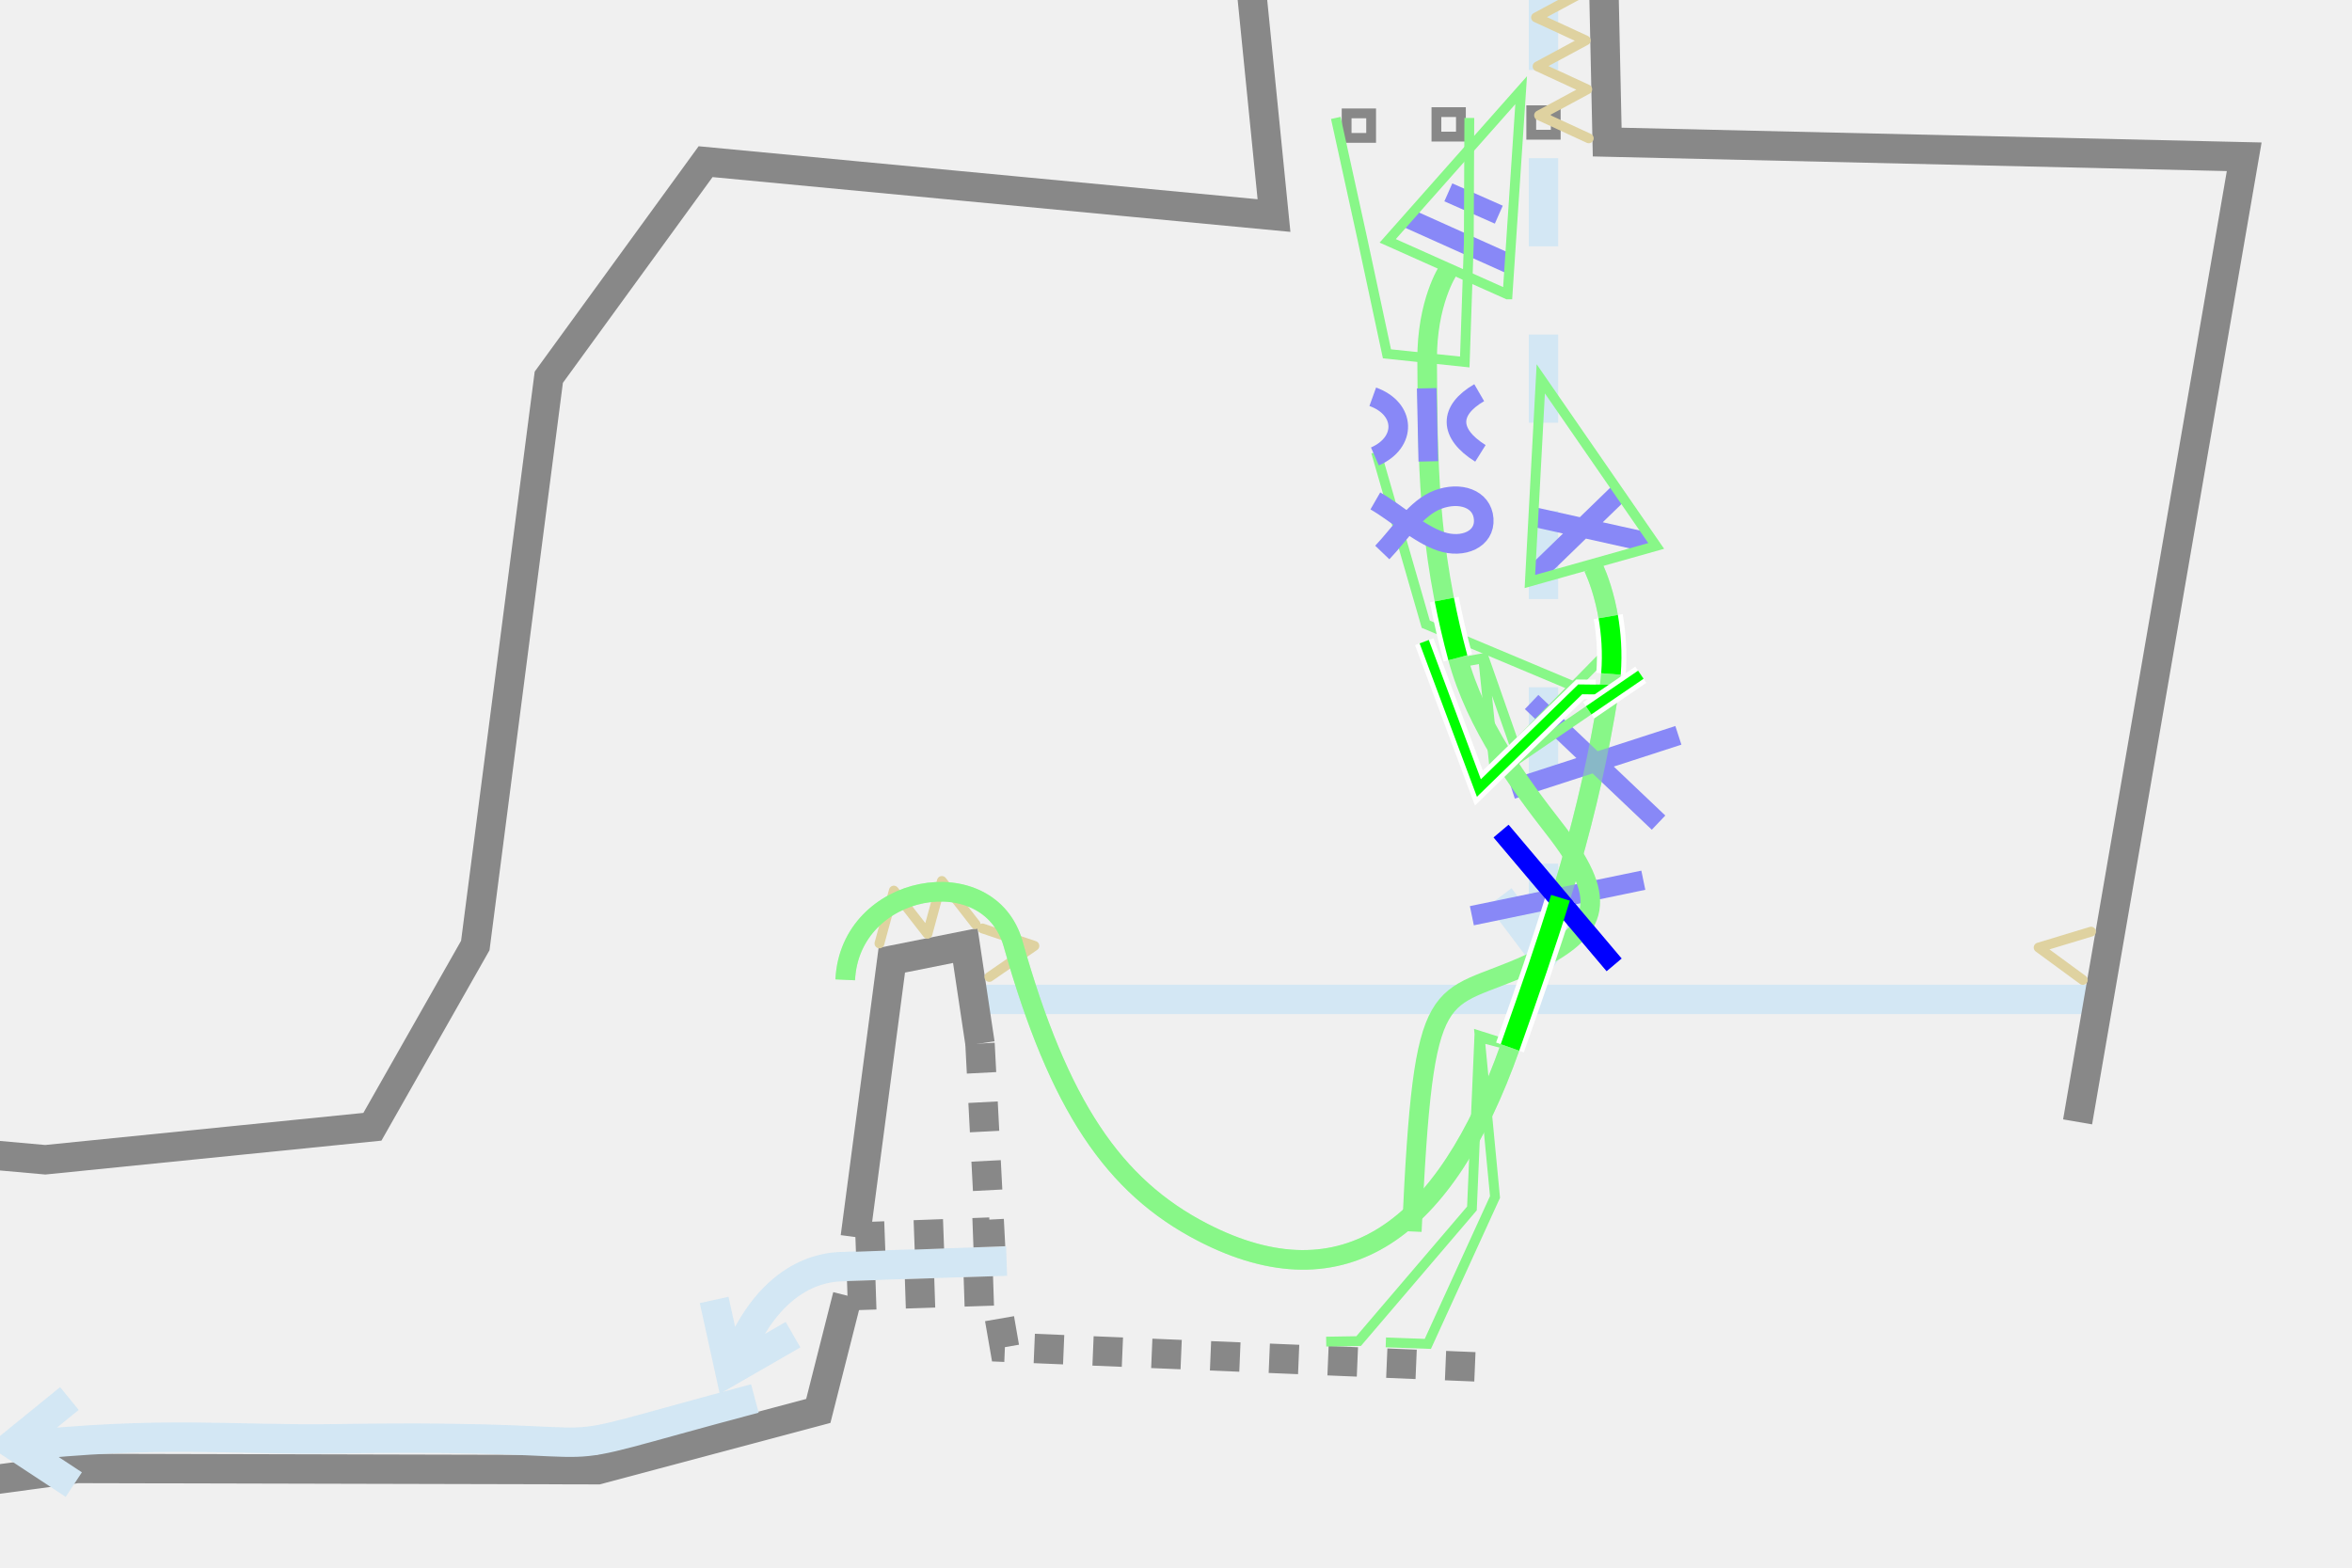
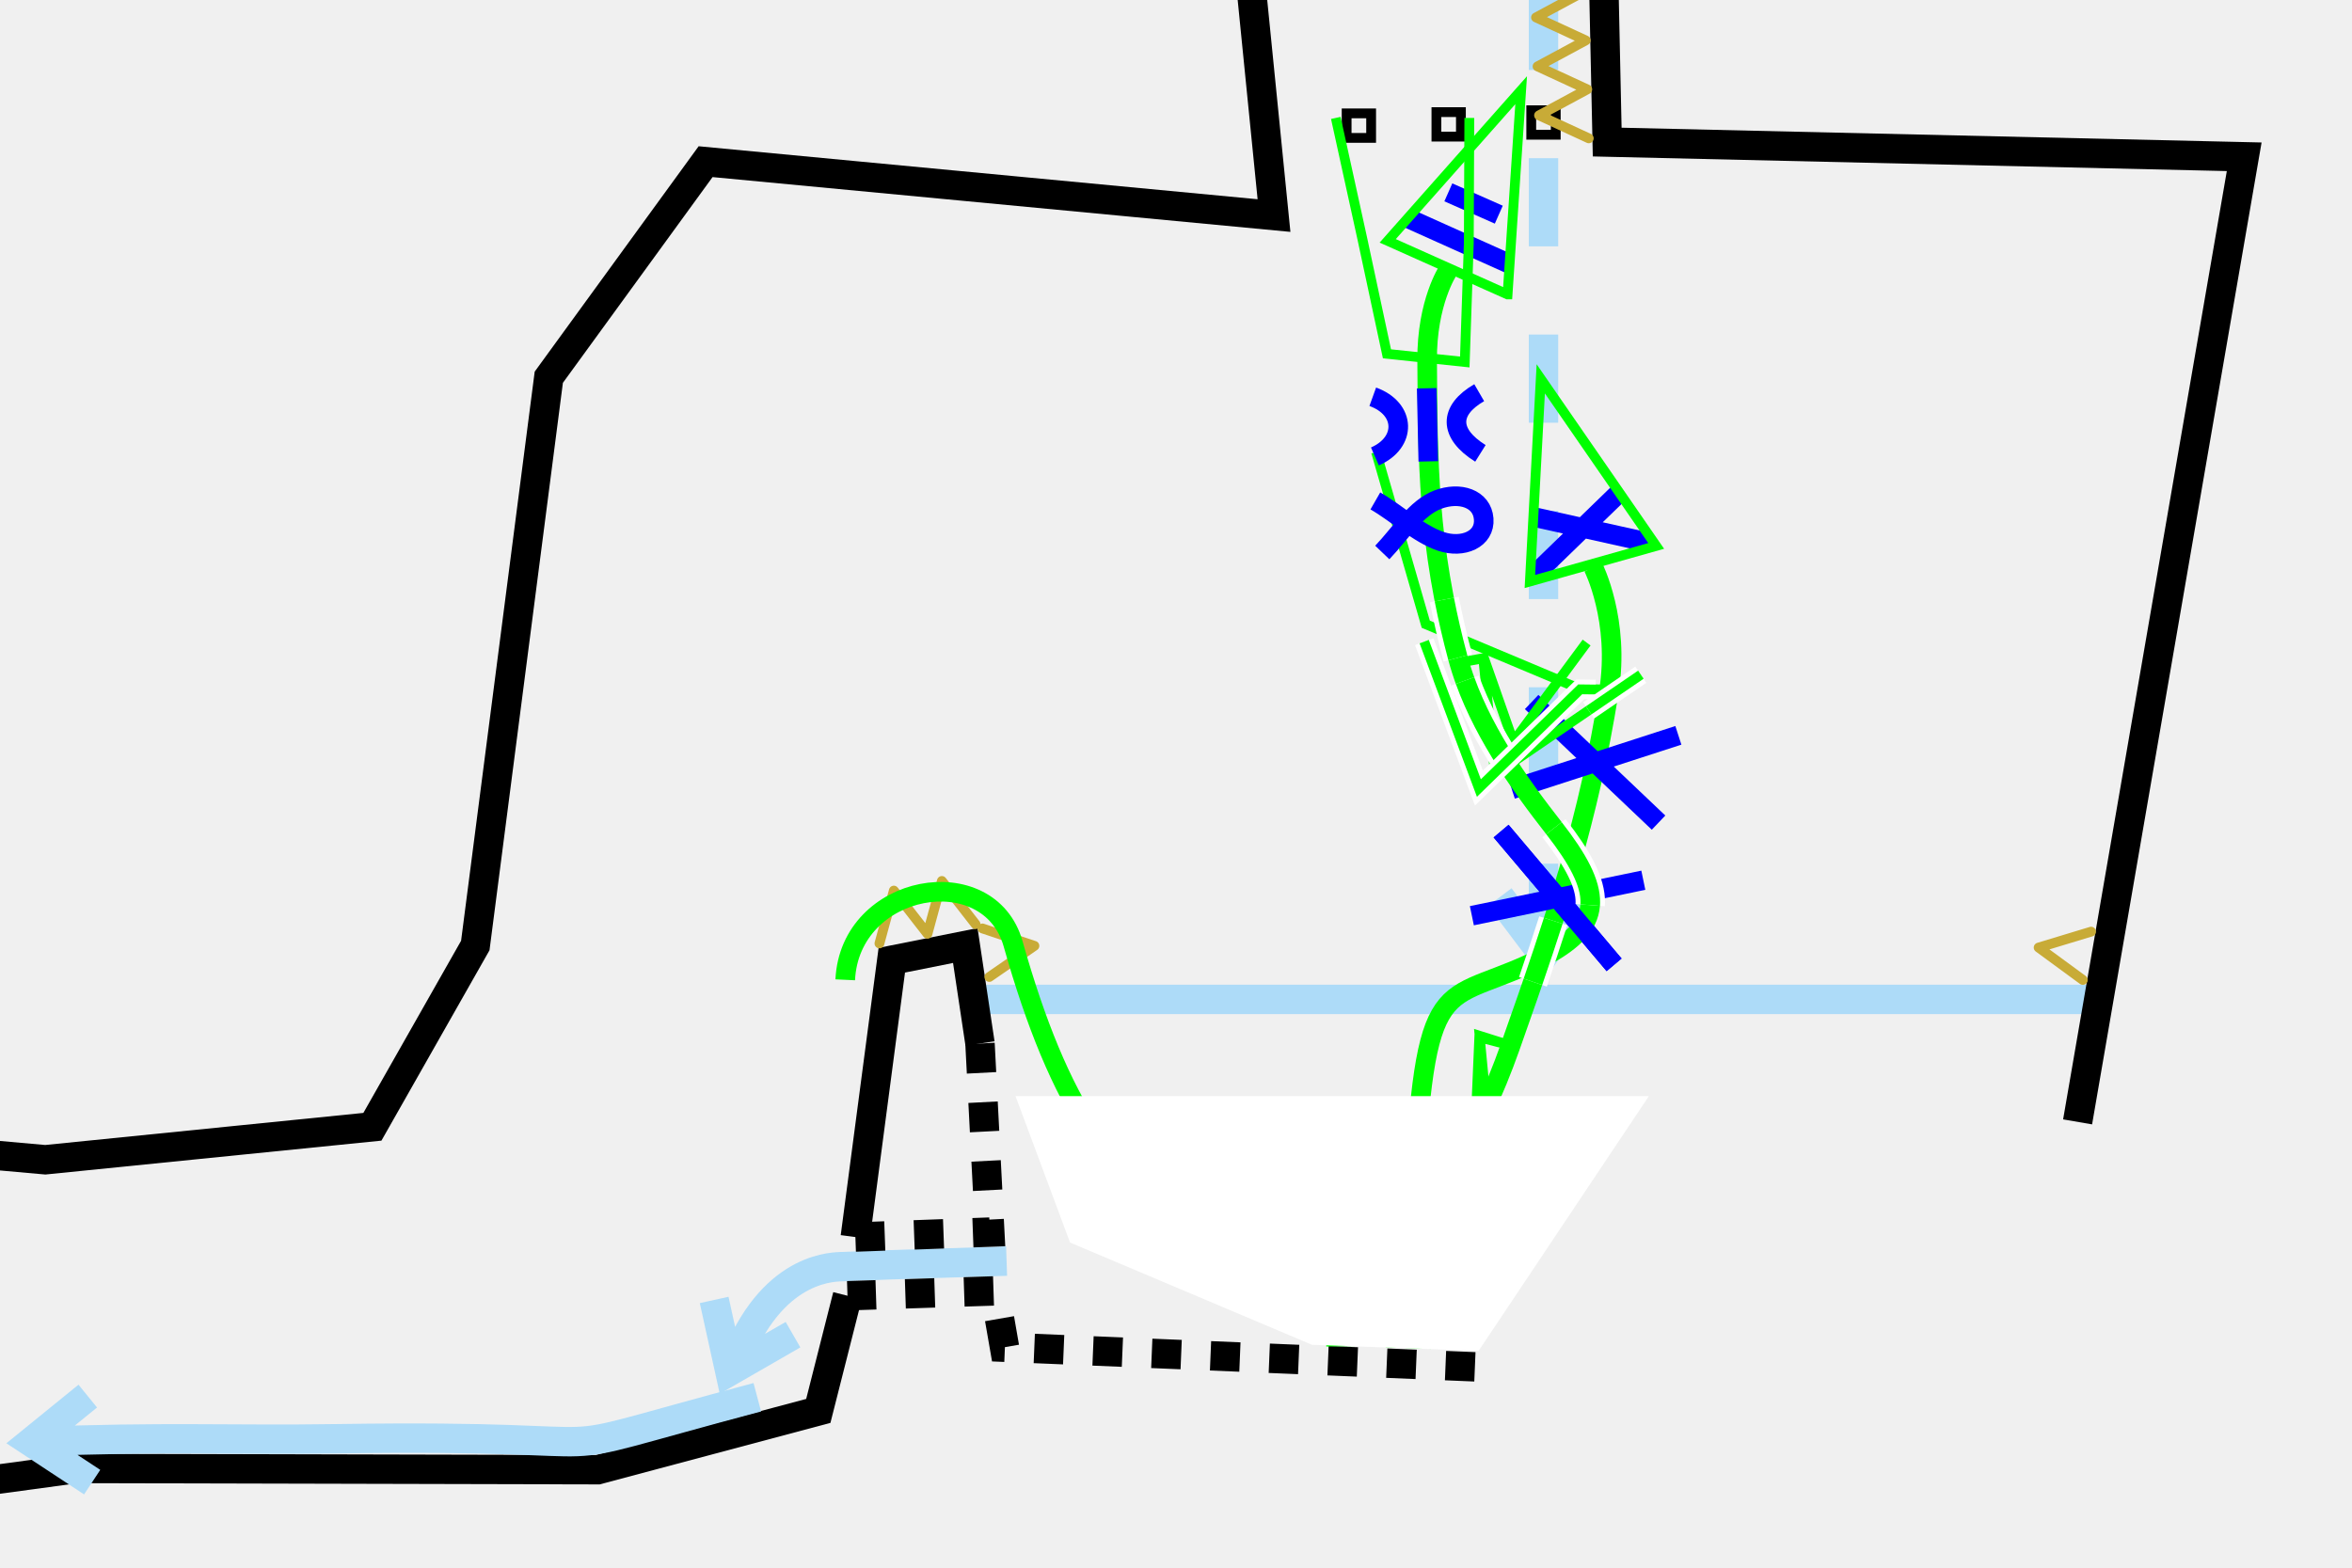
<svg xmlns="http://www.w3.org/2000/svg" width="480" height="320" id="svg2" version="1.1">
  <defs id="defs4">
    </defs>
-   <g id="layer1" style="opacity:0.434;display:inline">
-     <g id="g3029" transform="translate(0,400)">
-       <path id="path3128" d="m 199.5,202 c 9.508,-9.616 24.55,-10.013 30.5,-11.5 8.963,-2.241 17.953,-4.738 27,-7 14.453,-3.613 31.648,0.713 44.5,-2.5 4.406,-1.102 6.968,-3.285 11.5,-4.5 22.807,-6.112 43.794,9.099 67,5 8.563,-1.513 9.286,1.891 19.5,3.5" style="color:#000000;fill:none;stroke:#0000ff;stroke-width:4;stroke-linecap:round;stroke-linejoin:round;stroke-miterlimit:4;stroke-opacity:1;stroke-dasharray:none;stroke-dashoffset:0;marker:none;visibility:visible;display:inline;overflow:visible;enable-background:accumulate" />
-       <path id="path3174" d="m 428.819,201.513 c 7.054,-51.057 0.009,-35.315 13.371,-76.495 9.8,-30.203 -1.59,-47.275 12.946,-68.013 7.275,-11.8 2.359,-18.714 -9.205,-22.703 C 430.239,28.889 400.221,23.155 373.988,25.321 346.493,27.591 359.558,31.28 336.009,28.886 317.791,27.035 323,-6.787 324,-21.75" style="color:#000000;fill:none;stroke:#808080;stroke-width:4;stroke-linecap:butt;stroke-linejoin:miter;stroke-miterlimit:4;stroke-opacity:1;stroke-dasharray:none;stroke-dashoffset:0;marker:none;visibility:visible;display:inline;overflow:visible;enable-background:accumulate" />
-       <path id="path3161" d="m -14,235 32,0 c 50.249,-3.613 57.928,0.336 65.793,-15.889 C 101.97,181.608 90.312,202.974 100,154 c 7.289,-36.846 0,-52.26 27,-98 11.538,-26.874 28.236,-20.397 44.961,-17.389 51.488,9.26 27.746,-0.806 70.285,6.835 11.247,-2.154 19.312,-11.293 20.104,-18.887 C 263.586,14.714 256.86,-0.671 257,-10" style="color:#000000;fill:none;stroke:#808080;stroke-width:4;stroke-linecap:butt;stroke-linejoin:miter;stroke-miterlimit:4;stroke-opacity:1;stroke-dasharray:none;stroke-dashoffset:0;marker:none;visibility:visible;display:inline;overflow:visible;enable-background:accumulate" />
-       <path id="path3001" d="M 199.88,201.906 C 198.65,198.203 196.798,195.399 194,194 c -14.936,-7.468 -21.44,26.352 -20,35 0.546,3.28 5.363,25.172 -0.482,37.792 C 163.143,289.194 170.863,283.669 154,291 c -48.749,21.195 -88.513,-2.616 -135,9 -14.084,2.125 -28.511,3.196 -42.993,3.271" style="color:#000000;fill:none;stroke:#808080;stroke-width:4;stroke-linecap:butt;stroke-linejoin:miter;stroke-miterlimit:4;stroke-opacity:1;stroke-dasharray:none;stroke-dashoffset:0;marker:none;visibility:visible;display:inline;overflow:visible;enable-background:accumulate" />
-       <path id="path3099" d="m -3.3,235.127 0,65.494" style="fill:none;stroke:#000000;stroke-width:1;stroke-linecap:butt;stroke-linejoin:miter;stroke-miterlimit:4;stroke-opacity:1;stroke-dasharray:none;display:inline" />
-       <path id="path4063" d="m 318.824,-30.357 c 2.136,-1.161 -0.251,12.221 -0.277,32.612 -0.014,11.01 1.415,15.496 3.548,20.43 3.711,8.583 -1.545,8.85 -6.67,14.714 -16.639,-15.583 -5.343,-13.75 -4.841,-23.269 0.993,-18.795 3.227,-41.761 8.239,-44.486 z" style="color:#000000;fill:none;stroke:#0000ff;stroke-width:4;stroke-linecap:round;stroke-linejoin:round;stroke-miterlimit:4;stroke-opacity:1;stroke-dasharray:none;stroke-dashoffset:0;marker:none;visibility:visible;display:inline;overflow:visible;enable-background:accumulate" />
-       <path id="path3972" d="m 295.764,19.392 0,0 c -4.898,-0.424 -4.279,9.315 -1.664,9.972 3.788,0.952 10.189,-3.716 1.664,-9.972 z" style="color:#000000;fill:none;stroke:#808080;stroke-width:4;stroke-linecap:butt;stroke-linejoin:miter;stroke-miterlimit:4;stroke-opacity:1;stroke-dasharray:none;stroke-dashoffset:0;marker:none;visibility:visible;display:inline;overflow:visible;enable-background:accumulate" />
-       <path id="path3974" d="m 276.547,21.277 c -6.812,1.672 -8.464,8.272 1.836,9.054 8.128,0.617 4.808,-10.685 -1.836,-9.054 z" style="color:#000000;fill:none;stroke:#808080;stroke-width:4;stroke-linecap:butt;stroke-linejoin:miter;stroke-miterlimit:4;stroke-opacity:1;stroke-dasharray:none;stroke-dashoffset:0;marker:none;visibility:visible;display:inline;overflow:visible;enable-background:accumulate" />
-       <path id="path3976" d="m 316.233,20.864 c -17.681,4.41 12.419,16.488 0,0 z" style="color:#000000;fill:none;stroke:#808080;stroke-width:4;stroke-linecap:butt;stroke-linejoin:miter;stroke-miterlimit:4;stroke-opacity:1;stroke-dasharray:none;stroke-dashoffset:0;marker:none;visibility:visible;display:inline;overflow:visible;enable-background:accumulate" />
-       <path id="path4033" d="m 131.5,292.5 c -11.948,3.872 -37.729,2.836 -63.5,0.5 -26.776,-2.427 -60.012,4.096 -90,5" style="color:#000000;fill:none;stroke:#0000ff;stroke-width:4;stroke-linecap:round;stroke-linejoin:round;stroke-miterlimit:4;stroke-opacity:1;stroke-dasharray:none;stroke-dashoffset:0;marker:none;visibility:visible;display:inline;overflow:visible;enable-background:accumulate" />
-       <path id="path3019" d="m 172.5,256.5 c -4.658,0.57 -12.181,1.927 -20.5,10 -10.802,10.483 0.474,19.204 -20.5,26" style="color:#000000;fill:none;stroke:#c87137;stroke-width:4;stroke-linecap:round;stroke-linejoin:round;stroke-miterlimit:4;stroke-opacity:1;stroke-dasharray:none;stroke-dashoffset:0;marker:none;visibility:visible;display:inline;overflow:visible;enable-background:accumulate" />
-       <path id="path2870" d="m 316.283,147.959 c 0.554,-1.251 -3.745,-3.486 -5.253,-5.141 -1.226,-1.345 -2.252,-2.926 -3.599,-4.094 -1.495,-1.296 -3.176,-2.353 -4.611,-3.723 -2.155,-2.056 -4.116,-4.371 -6.128,-6.607 -0.984,-1.093 -1.437,-2.568 -2.695,-3.247 -1.562,-0.842 -3.142,-3.757 -4.278,-3.114 -1.056,0.598 -10e-4,3.544 -0.572,5.23 -1.836,5.419 -0.311,7.503 0.212,11.088 0.369,2.531 1.532,4.542 1.674,7.081 0.155,2.785 -0.526,5.561 -0.405,8.351 0.076,1.756 0.686,3.333 0.866,5.039 0.269,2.549 2.159,0.043 3.059,-0.566 1.665,-1.128 3.482,-1.912 5.191,-2.94 1.478,-0.889 3.228,-1.04 4.69,-2.087 1.58,-1.132 3.201,-2.324 4.956,-3.034 1.68,-0.68 3.423,-1.255 5.181,-1.712 0.864,-0.224 1.434,0.108 1.714,-0.523 z" style="color:#000000;fill:none;stroke:#80ff00;stroke-width:4;stroke-linecap:round;stroke-linejoin:round;stroke-miterlimit:4;stroke-opacity:1;stroke-dasharray:none;stroke-dashoffset:0;marker:none;visibility:visible;display:inline;overflow:visible;enable-background:accumulate" />
-       <path id="path3042" d="m 407.73,194.409 c 18.826,11.959 -47.298,32.088 -53.772,7.969 -1.355,-5.048 12.218,-11.676 19.49,-13.664 21.827,-5.968 28.561,2.421 24.336,7.629 -8.267,10.193 -15.545,11.686 -32.301,13.66 -26.992,3.181 -76.86,-1.461 -42.602,-24.006 22.153,-14.579 55.39,26.107 35.218,33.526 -13.571,4.991 -89.454,-22.383 -68.676,-28.772 42.997,-13.221 48.742,18.622 29.5,28.984 -10.793,5.812 -82.201,-17.475 -63.048,-27.407 19.594,-10.16 55.779,25.503 36.511,31.199 -20.826,6.157 -98.182,-16.478 -76.403,-21.999 11.865,-3.008 31.52,-7.528 40.708,-0.867 29.881,21.663 -57.087,34.344 -16.938,5.428" style="color:#000000;fill:none;stroke:#c87137;stroke-width:4;stroke-linecap:round;stroke-linejoin:round;stroke-miterlimit:4;stroke-opacity:1;stroke-dasharray:none;stroke-dashoffset:0;marker:none;visibility:visible;display:inline;overflow:visible;enable-background:accumulate" />
-       <path id="path2956-7" d="m 278.946,272.179 c 2.778,-4.284 3.952,-12.074 3.508,-16.295 0.03,-5.514 0.558,-6.415 -2.311,-11.357 -1.214,-3.308 -2.985,-13.071 -5.477,-6.701 -1.567,4.212 -3.232,5.715 -4.693,10.808 -1.472,8.398 -2.233,8.689 -5.944,11.942 -1.821,2.961 -9.333,8.927 -8.953,10.38" style="fill:none;stroke:#80ff00;stroke-width:4;stroke-linecap:round;stroke-linejoin:round;stroke-miterlimit:4;stroke-opacity:1;stroke-dasharray:none" />
-       <path id="path2942" d="m 284.007,93.121 c -1.517,-1.025 2.261,-1.763 0.408,-2.901 -0.746,-2.685 0.897,-5.34 0.076,-8.029 -0.095,-1.867 0.907,-3.651 0.755,-5.522 -0.082,-1.965 0.587,-3.821 1.186,-5.691 0.433,-1.645 0.391,-3.324 0.659,-4.977 -0.685,-1.355 -0.245,-2.529 -0.821,-3.921 -0.686,-1.683 0.49,-3.487 -0.646,-5.138 -0.897,-0.027 -2.045,1.512 -3.042,2.101 -2.472,1.971 -4.946,3.941 -7.414,5.914 -1.02,1.474 -2.932,2.605 -3.215,4.329 -0.636,1.296 -1.939,2.312 -2.861,3.479 -1.205,1.206 -2.426,2.664 -3.51,4.009 -1.306,1.299 -2.363,2.728 -4.022,3.839 -1.298,0.872 -2.905,1.986 -0.674,2.953 1.39,0.998 3.558,0.926 4.951,1.936 1.916,0.739 3.451,1.897 5.819,2.104 1.855,0.949 4.154,1.582 5.716,2.804 1.843,0.548 3.491,1.501 5.122,2.26 0.366,0.237 0.974,0.805 1.512,0.452 z" style="fill:none;stroke:#80ff00;stroke-width:4;stroke-linecap:round;stroke-linejoin:round;stroke-miterlimit:4;stroke-opacity:1;stroke-dasharray:none" />
-       <path id="path2833-7" d="m 270.08,89.366 c -0.792,2.663 -1.824,4.872 -1.835,7.798 -0.011,3.036 0.409,6.056 0.748,9.137 0.373,3.393 0.389,7.843 0.695,11.624 0.382,4.724 1.568,9.003 1.834,13.803 0.325,5.853 -0.647,11.818 -1.095,17.734 -0.225,2.975 -0.729,5.878 -0.697,8.891 0.025,2.324 -1.122,7.179 -3.723,9.471" style="color:#000000;fill:none;stroke:#80ff00;stroke-width:4;stroke-linecap:round;stroke-linejoin:round;stroke-miterlimit:4;stroke-opacity:1;stroke-dasharray:none;stroke-dashoffset:0;marker:none;visibility:visible;display:inline;overflow:visible;enable-background:accumulate" />
-       <path id="path2956-7-4" d="m 299.27,168.344 c -3.152,-1.356 -7.225,0.049 -10.411,-1.126 -3.945,-1.972 -7.266,-2.296 -11.827,-1.986 -2.803,-0.299 -10.435,-2.482 -6.746,1.559 2.468,2.614 2.958,4.341 6.095,7.19 2.64,3.506 3.484,5.939 6.466,8.489 1.48,2.354 3.448,7.349 4.625,7.59" style="fill:none;stroke:#80ff00;stroke-width:4;stroke-linecap:round;stroke-linejoin:round;stroke-miterlimit:4;stroke-opacity:1;stroke-dasharray:none" />
-       <path id="path4073" d="m 315.5,59.359 c -12.833,31.5 15.333,29 0,0 z" style="color:#000000;fill:none;stroke:#0000ff;stroke-width:4;stroke-linecap:round;stroke-linejoin:round;stroke-miterlimit:4;stroke-opacity:1;stroke-dasharray:none;stroke-dashoffset:0;marker:none;visibility:visible;display:inline;overflow:visible;enable-background:accumulate" />
-       <path style="color:#000000;fill:none;stroke:#0000ff;stroke-width:4;stroke-linecap:round;stroke-linejoin:round;stroke-miterlimit:4;stroke-opacity:1;stroke-dasharray:none;stroke-dashoffset:0;marker:none;visibility:visible;display:inline;overflow:visible;enable-background:accumulate" d="m 319.5,109.074 c -12.833,31.5 15.333,29 0,0 z" id="path4092" />
-       <path id="path4094" d="m 320.5,146.641 c -12.833,31.5 15.333,29 0,0 z" style="color:#000000;fill:none;stroke:#0000ff;stroke-width:4;stroke-linecap:round;stroke-linejoin:round;stroke-miterlimit:4;stroke-opacity:1;stroke-dasharray:none;stroke-dashoffset:0;marker:none;visibility:visible;display:inline;overflow:visible;enable-background:accumulate" />
-       <path id="path4097" d="m 171.75,262 c -7.341,0.027 -17.945,8.757 -19.708,16.664 C 149.747,288.954 151,287.693 154.75,287.75" style="color:#000000;fill:none;stroke:#c87137;stroke-width:4;stroke-linecap:round;stroke-linejoin:round;stroke-miterlimit:4;stroke-opacity:1;stroke-dasharray:none;stroke-dashoffset:0;marker:none;visibility:visible;display:inline;overflow:visible;enable-background:accumulate" />
-       <path id="path2952-1" d="m 265.571,250.931 c 7.259,-4.517 9.763,-10.126 10.769,-16.112 3.219,-11.99 7.021,-21.132 8.957,-33.339 2.951,-7.177 3.622,-17.343 5.699,-24.06 1.794,-9.192 16.662,-15.569 13.718,-21.959" style="fill:none;stroke:#80ff00;stroke-width:4;stroke-linecap:round;stroke-linejoin:round;stroke-miterlimit:4;stroke-opacity:1;stroke-dasharray:none" />
-       <path id="path3070" d="m 265.823,251.079 c -13.072,4.24 -25.535,17.674 -44.356,12.988 -4.41,-1.098 -19.437,0.731 -20.375,-9.149 -1.119,-11.79 6.236,-18.094 12.355,-21.505 9.812,-5.47 12.495,-8.911 19.538,-18.937 7.797,-11.099 15.948,-25.535 8.574,-37.697 -3.332,-5.495 -4.396,-5.296 -9.896,-7.878 -17.578,-8.254 -7.42,-8.221 -20.427,-16.026 -4.733,-2.84 -8.507,-8.582 -8.656,-15.501" style="color:#000000;fill:#ffffff;fill-opacity:0;fill-rule:nonzero;stroke:#80ff00;stroke-width:4;stroke-linecap:round;stroke-linejoin:round;stroke-miterlimit:4;stroke-opacity:1;stroke-dasharray:none;stroke-dashoffset:0;marker:none;visibility:visible;display:inline;overflow:visible;enable-background:accumulate" />
-       <path id="path3075" d="m 254.662,174.049 c 14.086,-7.184 18.533,-0.818 33.143,-6.2 1.292,-0.476 9.325,-0.24 10.694,-1.616 0.943,-0.948 -1.863,-7.261 -6.289,-8.237 -3.512,-0.775 -5.789,-3.958 -11.065,-6.861 -5.935,-3.265 -12.186,-7.071 -16.187,-9.991" style="color:#000000;fill:none;stroke:#80ff00;stroke-width:4;stroke-linecap:round;stroke-linejoin:round;stroke-miterlimit:4;stroke-opacity:1;stroke-dasharray:none;stroke-dashoffset:0;marker:none;visibility:visible;display:inline;overflow:visible;enable-background:accumulate" />
-       <path id="path3094" d="m 298.113,121.817 c -6.828,-4.416 -13.794,-11.366 -20.791,-12.562 -3.098,-0.53 -6.468,-4.904 -8.007,-3.734 -1.608,1.222 2.661,5.614 5.191,8.358 3.616,3.921 4.89,9.07 7.016,12.989 2.214,4.081 2.975,4.128 6.515,7.624" style="color:#000000;fill:none;stroke:#80ff00;stroke-width:4;stroke-linecap:round;stroke-linejoin:round;stroke-miterlimit:4;stroke-opacity:1;stroke-dasharray:none;stroke-dashoffset:0;marker:none;visibility:visible;display:inline;overflow:visible;enable-background:accumulate" />
-       <path id="path3917" d="m 399.5,185 c 16.039,2.526 33.442,15.558 28,21 -1.669,1.669 -68.788,20.916 -77.5,22.5 -12.358,2.247 -25.979,-1.252 -38.5,0 -29.292,2.929 -66.421,7.29 -92,-6 -9.548,-4.961 -27.725,-12.524 -18.5,-22" style="color:#000000;fill:none;stroke:#0000ff;stroke-width:4;stroke-linecap:round;stroke-linejoin:round;stroke-miterlimit:4;stroke-opacity:1;stroke-dasharray:none;stroke-dashoffset:0;marker:none;visibility:visible;display:inline;overflow:visible;enable-background:accumulate" />
-       <path id="path4125-1" d="m 265.089,170.052 c -3.474,12.826 9.395,28.102 24.834,28.57 18.237,0.553 13.944,7.249 11.173,17.51 -3.408,12.621 -34.223,-3.23 -38.568,7.77 -3.338,8.451 0.294,12.152 6.599,16.204 10.223,6.569 15.595,8.238 27.714,10.804" style="color:#000000;fill:none;stroke:#80ff00;stroke-width:4;stroke-linecap:round;stroke-linejoin:round;stroke-miterlimit:4;stroke-opacity:1;stroke-dasharray:none;stroke-dashoffset:0;marker:none;visibility:visible;display:inline;overflow:visible;enable-background:accumulate" />
-     </g>
+   <g id="layer1" style="opacity:1;display:inline">
    <path style="color:#000000;fill:none;stroke:#addbf8;stroke-width:6;stroke-linecap:butt;stroke-linejoin:miter;stroke-miterlimit:4;stroke-opacity:1;stroke-dasharray:none;stroke-dashoffset:0;marker:none;visibility:visible;display:inline;overflow:visible;enable-background:accumulate" d="m 200.582,204 226.086,0" id="path3116" />
    <path id="path4279" style="color:#000000;fill:none;stroke:#addbf8;stroke-width:6;stroke-linecap:butt;stroke-linejoin:miter;stroke-miterlimit:4;stroke-opacity:1;stroke-dasharray:none;stroke-dashoffset:0;marker:none;visibility:visible;display:inline;overflow:visible;enable-background:accumulate" d="m 145.746,265.347 3.191,14.52 12.902,-7.432 m 43.587,-15.014 c -11.759,0.398 -19.583,0.548 -33.845,1.136 -2.556,0.105 -15.277,0.705 -22.283,21.587" />
    <path style="color:#000000;fill:none;stroke:#000000;stroke-width:6;stroke-linecap:butt;stroke-linejoin:miter;stroke-miterlimit:4;stroke-opacity:1;stroke-dasharray:none;stroke-dashoffset:0;marker:none;visibility:visible;display:inline;overflow:visible;enable-background:accumulate" d="M 174.553,252.509 182,196 l 15,-3 3,20" id="path3979" />
    <path style="color:#000000;fill:none;stroke:#000000;stroke-width:6;stroke-linecap:butt;stroke-linejoin:miter;stroke-miterlimit:4;stroke-opacity:1;stroke-dasharray:6, 6;stroke-dashoffset:0;marker:none;visibility:visible;display:inline;overflow:visible;enable-background:accumulate" d="m 200,213 2,38.5 -27.447,1.009" id="path3073" />
    <path style="color:#000000;fill:none;stroke:#000000;stroke-width:6;stroke-linecap:butt;stroke-linejoin:miter;stroke-miterlimit:4;stroke-opacity:1;stroke-dasharray:none;stroke-dashoffset:0;marker:none;visibility:visible;display:inline;overflow:visible;enable-background:accumulate" d="M 424,229 458,32 328,29 327,-17" id="path3071" />
    <path style="color:#000000;fill:none;stroke:#000000;stroke-width:6;stroke-linecap:butt;stroke-linejoin:miter;stroke-miterlimit:4;stroke-opacity:1;stroke-dasharray:none;stroke-dashoffset:0;marker:none;visibility:visible;display:inline;overflow:visible;enable-background:accumulate" d="M 254,-16 260,44 144,33 112,77 97,193 76,230 9.244,236.732 -36.205,232.673" id="path5363" />
    <path style="color:#000000;fill:none;stroke:#000000;stroke-width:6;stroke-linecap:butt;stroke-linejoin:miter;stroke-miterlimit:4;stroke-opacity:1;stroke-dasharray:6, 6;stroke-dashoffset:0;marker:none;visibility:visible;display:inline;overflow:visible;enable-background:accumulate" d="m 301,279 -96,-4 -2,-11.5 -30.042,0.993" id="path3983" />
    <path style="color:#000000;fill:none;stroke:#000000;stroke-width:6;stroke-linecap:butt;stroke-linejoin:miter;stroke-miterlimit:4;stroke-opacity:1;stroke-dasharray:none;stroke-dashoffset:0;marker:none;visibility:visible;display:inline;overflow:visible;enable-background:accumulate" d="M 172.958,264.493 167,288 l -45,12 -106.256,-0.256 -87,11.81" id="path3060" />
-     <path id="path4279-4" style="color:#000000;fill:none;stroke:#addbf8;stroke-width:6;stroke-linecap:butt;stroke-linejoin:miter;stroke-miterlimit:4;stroke-opacity:1;stroke-dasharray:none;stroke-dashoffset:0;marker:none;visibility:visible;display:inline;overflow:visible;enable-background:accumulate" d="m 14.162,285.474 -11.537,9.376 12.436,8.187 M 154.053,285.458 c -52.015,13.853 -16.839,7.176 -85.112,8.223 -22.057,0.338 -35.487,-1.731 -66.402,1.615" />
+     <path id="path4279-4" style="color:#000000;fill:none;stroke:#addbf8;stroke-width:6;stroke-linecap:butt;stroke-linejoin:miter;stroke-miterlimit:4;stroke-opacity:1;stroke-dasharray:none;stroke-dashoffset:0;marker:none;visibility:visible;display:inline;overflow:visible;enable-background:accumulate" d="m 17.912,284.974 -11.537,9.376 12.436,8.187 M 154.553,285.208 c -52.015,13.853 -17.339,7.426 -85.612,8.473 -22.057,0.338 -35.237,-0.481 -62.652,0.615" />
    <rect transform="matrix(0,1,1,0,0,0)" y="274.823" x="23.146" height="5" width="5" id="rect5330" style="color:#000000;fill:none;stroke:#000000;stroke-width:2;stroke-linecap:butt;stroke-linejoin:miter;stroke-miterlimit:4;stroke-opacity:1;stroke-dasharray:none;stroke-dashoffset:0;marker:none;visibility:visible;display:inline;overflow:visible;enable-background:accumulate" />
    <rect style="color:#000000;fill:none;stroke:#000000;stroke-width:2;stroke-linecap:butt;stroke-linejoin:miter;stroke-miterlimit:4;stroke-opacity:1;stroke-dasharray:none;stroke-dashoffset:0;marker:none;visibility:visible;display:inline;overflow:visible;enable-background:accumulate" id="rect3133" width="5" height="5" x="22.884" y="293.146" transform="matrix(0,1,1,0,0,0)" />
    <rect transform="matrix(0,1,1,0,0,0)" y="312.5" x="22.5" height="5" width="5" id="rect3135" style="color:#000000;fill:none;stroke:#000000;stroke-width:2;stroke-linecap:butt;stroke-linejoin:miter;stroke-miterlimit:4;stroke-opacity:1;stroke-dasharray:none;stroke-dashoffset:0;marker:none;visibility:visible;display:inline;overflow:visible;enable-background:accumulate" />
    <path style="color:#000000;fill:none;stroke:#addbf8;stroke-width:6;stroke-linecap:butt;stroke-linejoin:miter;stroke-miterlimit:4;stroke-opacity:1;stroke-dasharray:none;stroke-dashoffset:0;marker:none;visibility:visible;display:inline;overflow:visible;enable-background:accumulate" d="m 306.082,183.116 8.95,11.871 8.634,-12.13" id="path3945" />
    <path style="color:#000000;fill:none;stroke:#addbf8;stroke-width:6;stroke-linecap:butt;stroke-linejoin:miter;stroke-miterlimit:4;stroke-opacity:1;stroke-dasharray:18, 18;stroke-dashoffset:0;marker:none;visibility:visible;display:inline;overflow:visible;enable-background:accumulate" d="M 315,194.287 315,-3.787" id="path4279-48" />
    <path style="color:#000000;fill:none;stroke:#c8ab37;stroke-width:2;stroke-linecap:round;stroke-linejoin:round;stroke-miterlimit:4;stroke-opacity:1;stroke-dasharray:none;stroke-dashoffset:0;marker:none;visibility:visible;display:inline;overflow:visible;enable-background:accumulate" d="m 324.24,28.236 -10.15,-4.688 9.841,-5.307 -10.15,-4.688 9.841,-5.307 -10.15,-4.688 9.841,-5.307" id="path3962" />
    <path style="color:#000000;fill:none;stroke:#c8ab37;stroke-width:2;stroke-linecap:round;stroke-linejoin:round;stroke-miterlimit:4;stroke-opacity:1;stroke-dasharray:none;stroke-dashoffset:0;marker:none;visibility:visible;display:inline;overflow:visible;enable-background:accumulate" d="m 179.477,192.577 2.937,-10.788 6.868,8.822 2.937,-10.788 6.868,8.822" id="path4005" />
    <path style="color:#000000;fill:none;stroke:#c8ab37;stroke-width:2;stroke-linecap:round;stroke-linejoin:round;stroke-miterlimit:4;stroke-opacity:1;stroke-dasharray:none;stroke-dashoffset:0;marker:none;visibility:visible;display:inline;overflow:visible;enable-background:accumulate" d="m 200.505,189.517 10.601,3.552 -9.202,6.35" id="path3962-1" />
    <path id="path4007" d="m 426.747,190.172 -10.699,3.244 9.015,6.613" style="color:#000000;fill:none;stroke:#c8ab37;stroke-width:2;stroke-linecap:round;stroke-linejoin:round;stroke-miterlimit:4;stroke-opacity:1;stroke-dasharray:none;stroke-dashoffset:0;marker:none;visibility:visible;display:inline;overflow:visible;enable-background:accumulate" />
    <g transform="matrix(-0.9723097,0.2336961,-0.2336961,-0.9723097,1009.745,466.8501)" id="g3732-1-1">
      <path id="path2826-1-7" d="m 583.587,501.353 c 0,0 -2.837,-11.846 2.884,-25.571 10.057,-24.126 20.294,-40.784 36.554,-65.788 21.475,-33.023 45.153,-43.317 69.788,-22.035 15.471,13.365 22.508,31.947 23.862,66.301 0.71,18.025 29.495,19.869 35.028,0.862" style="fill:none;stroke:#00ff00;stroke-width:4;stroke-linecap:butt;stroke-linejoin:miter;stroke-miterlimit:4;stroke-opacity:1;stroke-dasharray:none;marker-start:none;marker-mid:none;marker-end:none" />
      <path d="m 673.525,360.376 -6.46,-1.442 -28.81,20.919 -9.63,33.631 -5.518,-2.966 5.386,3.237 4.632,-32.724 20.339,-25.957 8.262,2.305" style="fill:none;stroke:#00ff00;stroke-width:2px;stroke-linecap:butt;stroke-linejoin:miter;stroke-opacity:1" id="path10436-7-40" />
      <path d="m 620.685,494.612 -3.868,-31.653 -24.813,14.761 -5.914,-1.496 5.884,1.541 27.57,20.245 1.646,36.542" style="fill:none;stroke:#00ff00;stroke-width:2px;stroke-linecap:butt;stroke-linejoin:miter;stroke-opacity:1" id="path10402-6-4-9" />
      <g id="g2977" transform="matrix(-0.476033,-0.8794274,0.8794274,-0.476033,409.1756,1256.447)">
        <path id="path2930-4" style="color:#000000;fill:none;stroke:#0000ff;stroke-width:4;stroke-linecap:butt;stroke-linejoin:bevel;stroke-miterlimit:4;stroke-opacity:1;stroke-dasharray:none;stroke-dashoffset:0;marker:none;visibility:visible;display:inline;overflow:visible;enable-background:accumulate" d="m 565.144,515.132 20.068,-14.326 m -11.015,22.355 -0.947,-24.576" />
        <path id="path10399-9-8" style="fill:none;stroke:#00ff00;stroke-width:2;stroke-linecap:butt;stroke-linejoin:miter;stroke-miterlimit:4;stroke-opacity:1;stroke-dasharray:none" d="m 586.393,500.388 c 0,0 -41.116,-5.278 -41.116,-5.278 l 29.288,29.302 c 0,0 11.828,-24.024 11.828,-24.024 z" />
      </g>
      <path d="m 614.467,453.352 -16.044,-31.927 m 25.879,16.531 -35.714,-1.134" style="color:#000000;fill:none;stroke:#0000ff;stroke-width:4;stroke-linecap:butt;stroke-linejoin:bevel;stroke-miterlimit:4;stroke-opacity:1;stroke-dasharray:none;stroke-dashoffset:0;marker:none;visibility:visible;display:inline;overflow:visible;enable-background:accumulate" id="path2930-7" />
      <path id="path3910" style="color:#000000;fill:none;stroke:#0000ff;stroke-width:4;stroke-linecap:butt;stroke-linejoin:bevel;stroke-miterlimit:4;stroke-opacity:1;stroke-dasharray:none;stroke-dashoffset:0;marker:none;visibility:visible;display:inline;overflow:visible;enable-background:accumulate" d="m 602.25,477.518 -19.43,-29.988 m 27.527,13.61 -35.625,2.767" />
    </g>
    <g transform="matrix(0.9936869,0.1121894,-0.1121894,0.9936869,71.12447,-81.80318)" id="g2902">
      <g transform="matrix(0.9523753,0.3049284,-0.3049284,0.9523753,69.91054,-3.151233)" id="g2937">
        <path style="color:#000000;fill:none;stroke:#0000ff;stroke-width:4;stroke-linecap:butt;stroke-linejoin:bevel;stroke-miterlimit:4;stroke-opacity:1;stroke-dasharray:none;stroke-dashoffset:0;marker:none;visibility:visible;display:inline;overflow:visible;enable-background:accumulate" d="m 206.192,50.959 -22.975,0.002" id="path3028-1-1" />
        <path style="color:#000000;fill:none;stroke:#0000ff;stroke-width:4;stroke-linecap:butt;stroke-linejoin:bevel;stroke-miterlimit:4;stroke-opacity:1;stroke-dasharray:none;stroke-dashoffset:0;marker:none;visibility:visible;display:inline;overflow:visible;enable-background:accumulate" d="m 199.996,42.692 -11.261,0.065" id="rect10452-0-7-5-7" />
        <path id="path10399-9-40" style="fill:none;stroke:#00ff00;stroke-width:2;stroke-linecap:butt;stroke-linejoin:miter;stroke-miterlimit:4;stroke-opacity:1;stroke-dasharray:none" d="m 208.302,56.81 c 0,0 -14.558,-39.165 -14.558,-39.165 l -12.237,39.212 c 0,0 26.794,-0.047 26.794,-0.047 z" />
      </g>
      <path id="path2826-1-9" d="m 238.352,110.957 c 0,0 -3.602,6.948 -2.18,18.759 2.423,20.131 4.293,37.379 13.029,59.583 5.2,13.215 15.714,24.52 23.398,32.368 12.507,12.771 12.394,19.466 -1.922,28.111 -17.707,10.693 -21.288,3.245 -17.671,56.946" style="fill:none;stroke:#00ff00;stroke-width:4;stroke-linecap:butt;stroke-linejoin:miter;stroke-miterlimit:4;stroke-opacity:1;stroke-dasharray:none;marker-start:none;marker-mid:none;marker-end:none" />
-       <path d="m 278.63,185.743 -19.513,24.95 -4.758,-21.884 -4.946,1.498 5.108,-1.519 9.383,19.432 22.791,-19.665" style="fill:none;stroke:#00ff00;stroke-width:2px;stroke-linecap:butt;stroke-linejoin:miter;stroke-opacity:1" id="path10436-7-4" />
+       <path d="m 274.971,183.272 -15.854,27.421 -4.758,-21.884 -4.946,1.498 5.108,-1.519 9.383,19.432 22.791,-19.665" style="fill:none;stroke:#00ff00;stroke-width:2px;stroke-linecap:butt;stroke-linejoin:miter;stroke-opacity:1" id="path10436-7-4" />
      <path d="m 212.096,82.602 8.195,24.05 7.579,22.626 15.968,-0.127 -1.903,-24.182 -2.763,-25.422" style="fill:none;stroke:#00ff00;stroke-width:2px;stroke-linecap:butt;stroke-linejoin:miter;stroke-opacity:1" id="path10402-6-4-8" />
      <path id="path3030-6-8" d="m 228.885,159.379 c 4.584,1.986 9.517,5.686 14.184,6.701 4.667,1.015 8.978,-1.443 8.2,-5.532 -0.778,-4.089 -5.481,-5.053 -9.748,-2.861 -4.267,2.192 -6.811,7.742 -10.049,11.993" style="fill:none;stroke:#0000ff;stroke-width:4;stroke-linecap:butt;stroke-linejoin:miter;stroke-miterlimit:4;stroke-opacity:1;stroke-dasharray:none" />
      <g transform="matrix(0.7917595,-0.1145288,0.1145288,0.7917595,71.79269,75.42732)" id="g2942">
        <path style="fill:none;stroke:#0000ff;stroke-width:5;stroke-linecap:butt;stroke-linejoin:miter;stroke-miterlimit:4;stroke-opacity:1;stroke-dasharray:none" d="m 206.663,105.195 c -7.914,4.267 -8.113,10.164 -0.176,15.487" id="rect10452-1-7-4-2-2" />
        <path style="fill:none;stroke:#0000ff;stroke-width:5;stroke-linecap:butt;stroke-linejoin:miter;stroke-miterlimit:4;stroke-opacity:1;stroke-dasharray:none" d="m 179.489,105.389 c 8.384,3.327 8.299,11.942 0.073,15.237" id="rect10452-1-4-4-0-7-4" />
        <path style="fill:none;stroke:#0000ff;stroke-width:5;stroke-linecap:butt;stroke-linejoin:bevel;stroke-miterlimit:4;stroke-opacity:1;stroke-dasharray:none" d="m 193.135,122.315 0.177,-18.661" id="rect10452-0-7-4-1-5" />
      </g>
    </g>
    <g transform="matrix(-0.9687898,0.2478835,-0.2478835,-0.9687898,1009.174,860.2253)" id="g3488" style="stroke:#008080;stroke-width:1">
      <path id="path3785" d="m 618.278,412.624 47.731,-37.825" style="fill:none;stroke:#008080;stroke-width:1px;stroke-linecap:butt;stroke-linejoin:miter;stroke-opacity:1" />
      <path id="path3787" d="M 709.66,409.465 666.225,375.592" style="fill:none;stroke:#008080;stroke-width:1px;stroke-linecap:butt;stroke-linejoin:miter;stroke-opacity:1" />
      <path id="path3789" d="m 713.116,496.178 -4.373,-86.237" style="fill:none;stroke:#008080;stroke-width:1px;stroke-linecap:butt;stroke-linejoin:miter;stroke-opacity:1" />
      <path id="path3791" d="m 580.535,477.599 36.77,-64.347" style="fill:none;stroke:#008080;stroke-width:1px;stroke-linecap:butt;stroke-linejoin:miter;stroke-opacity:1" />
      <path id="path3793" d="m 577.028,503.409 3.419,-24.876" style="fill:none;stroke:#008080;stroke-width:1px;stroke-linecap:butt;stroke-linejoin:miter;stroke-opacity:1" />
      <path id="path3829" d="M 613.219,499.616 586.127,480.315" style="fill:none;stroke:#008080;stroke-width:1px;stroke-linecap:butt;stroke-linejoin:miter;stroke-opacity:1" />
      <path id="path3831" d="m 614.266,536.74 -0.685,-36.127" style="fill:none;stroke:#008080;stroke-width:1px;stroke-linecap:butt;stroke-linejoin:miter;stroke-opacity:1" />
      <path id="path3833" d="m 633.152,382.931 34.577,-24.263" style="fill:none;stroke:#008080;stroke-width:1px;stroke-linecap:butt;stroke-linejoin:miter;stroke-opacity:1" />
      <path id="path3835" d="m 623.752,416.428 9.842,-33.619" style="fill:none;stroke:#008080;stroke-width:1px;stroke-linecap:butt;stroke-linejoin:miter;stroke-opacity:1" />
      <path id="path3837" d="m 623.565,415.572 4.558,-31.567" style="fill:none;stroke:#008080;stroke-width:1px;stroke-linecap:butt;stroke-linejoin:miter;stroke-opacity:1" />
      <path id="path3839" d="m 628.185,383.965 24.11,-29.688" style="fill:none;stroke:#008080;stroke-width:1px;stroke-linecap:butt;stroke-linejoin:miter;stroke-opacity:1" />
      <path id="path3841" d="m 614.09,497.954 -3.079,-32.304" style="fill:none;stroke:#008080;stroke-width:1px;stroke-linecap:butt;stroke-linejoin:miter;stroke-opacity:1" />
      <path id="path3844" d="m 585.748,479.923 25.102,-14.496" style="fill:none;stroke:#008080;stroke-width:1px;stroke-linecap:butt;stroke-linejoin:miter;stroke-opacity:1" />
      <path style="fill:none;stroke:#008080;stroke-width:1px;stroke-linecap:butt;stroke-linejoin:miter;stroke-opacity:1" d="m 598.149,401.491 25.5,15.125" id="path3699" />
      <path style="fill:none;stroke:#008080;stroke-width:1px;stroke-linecap:butt;stroke-linejoin:miter;stroke-opacity:1" d="m 567.356,472.377 18.75,7.75" id="path3701" />
    </g>
    <g transform="matrix(0.979672,-0.200606,0.200606,0.979672,-653.4055,244.0316)" id="g5081" style="stroke:#008000">
      <path id="path5054" d="M 853.47,542.051 840.981,588.691" style="fill:none;stroke:#008000;stroke-width:1px;stroke-linecap:butt;stroke-linejoin:miter;stroke-opacity:1" />
      <path id="path5052" d="m 853.622,541.825 36.053,-10.231" style="fill:none;stroke:#008000;stroke-width:1px;stroke-linecap:butt;stroke-linejoin:miter;stroke-opacity:1" />
      <path id="path5049" d="M 889.517,531.576 873.46,476.699" style="fill:none;stroke:#008000;stroke-width:1px;stroke-linecap:butt;stroke-linejoin:miter;stroke-opacity:1" />
      <path id="path5047" d="M 879.5,414.125 873,475.75" style="fill:none;stroke:#008000;stroke-width:1px;stroke-linecap:butt;stroke-linejoin:miter;stroke-opacity:1" />
      <path id="path5043" d="m 886.86,396.766 -7.321,17.589" style="fill:none;stroke:#008000;stroke-width:1px;stroke-linecap:butt;stroke-linejoin:miter;stroke-opacity:1" />
      <path id="path5079" d="m 871.434,387.591 0.123,-25.318" style="fill:none;stroke:#008000;stroke-width:1px;stroke-linecap:butt;stroke-linejoin:miter;stroke-opacity:1" />
      <path id="path5077" d="m 871.802,411.605 -0.287,-24.003" style="fill:none;stroke:#008000;stroke-width:1px;stroke-linecap:butt;stroke-linejoin:miter;stroke-opacity:1" />
      <path id="path5075" d="m 887.074,416.256 -15.159,-4.411" style="fill:none;stroke:#008000;stroke-width:1px;stroke-linecap:butt;stroke-linejoin:miter;stroke-opacity:1" />
      <path id="path5073" d="m 892.311,393.012 -5.093,22.92" style="fill:none;stroke:#008000;stroke-width:1px;stroke-linecap:butt;stroke-linejoin:miter;stroke-opacity:1" />
      <path id="path5071" d="m 897.593,367.152 -5.351,25.766" style="fill:none;stroke:#008000;stroke-width:1px;stroke-linecap:butt;stroke-linejoin:miter;stroke-opacity:1" />
      <path id="path5067" d="M 909.735,485.799 881.902,497.445" style="fill:none;stroke:#008000;stroke-width:1px;stroke-linecap:butt;stroke-linejoin:miter;stroke-opacity:1" />
      <path id="path5064" d="m 878.447,476.157 3.201,21.955" style="fill:none;stroke:#008000;stroke-width:1px;stroke-linecap:butt;stroke-linejoin:miter;stroke-opacity:1" />
      <path id="path5062" d="m 854.567,477.032 24.43,-1.254" style="fill:none;stroke:#008000;stroke-width:1px;stroke-linecap:butt;stroke-linejoin:miter;stroke-opacity:1" />
      <path id="path5060" d="m 876.394,499.492 1.522,-23.536" style="fill:none;stroke:#008000;stroke-width:1px;stroke-linecap:butt;stroke-linejoin:miter;stroke-opacity:1" />
      <path id="path5056" d="m 902.187,480.427 -25.587,17.953" style="fill:none;stroke:#008000;stroke-width:1px;stroke-linecap:butt;stroke-linejoin:miter;stroke-opacity:1" />
    </g>
-     <path id="path2826-1-7-2" d="m 325.153,115.762 c 0,0 5.527,10.855 3.172,25.537 -4.14,25.808 -10.201,44.397 -20.167,72.509 -13.163,37.127 -33.779,52.669 -62.706,37.734 -18.166,-9.379 -29.351,-25.803 -38.695,-58.888 -4.903,-17.36 -33.322,-12.426 -34.26,7.348" style="opacity:0.434;fill:none;stroke:#00ff00;stroke-width:4;stroke-linecap:butt;stroke-linejoin:miter;stroke-miterlimit:4;stroke-opacity:1;stroke-dasharray:none;marker-start:none;marker-mid:none;marker-end:none;display:inline" />
  </g>
  <g id="layer2" style="display:inline">
-     <path id="path2826-1-7-6" d="m 318.466,183.258 c -2.885,9.364 -6.278,19.178 -10.309,30.55" style="fill:none;stroke:#ffffff;stroke-width:6;stroke-linecap:butt;stroke-linejoin:miter;stroke-miterlimit:4;stroke-opacity:1;stroke-dasharray:none;marker-start:none;marker-mid:none;marker-end:none" />
    <path d="m 306.346,169.65 23.061,27.294" style="color:#000000;fill:none;stroke:#0000ff;stroke-width:4;stroke-linecap:butt;stroke-linejoin:bevel;stroke-miterlimit:4;stroke-opacity:1;stroke-dasharray:none;stroke-dashoffset:0;marker:none;visibility:visible;display:inline;overflow:visible;enable-background:accumulate" id="path2930-7-1" />
-     <path style="fill:none;stroke:#00ff00;stroke-width:4;stroke-linecap:butt;stroke-linejoin:miter;stroke-miterlimit:4;stroke-opacity:1;stroke-dasharray:none;marker-start:none;marker-mid:none;marker-end:none;display:inline" d="m 318.466,183.258 c -2.885,9.364 -6.278,19.178 -10.309,30.55" id="path4392" />
-     <path id="path2826-1-7-7" d="m 328.208,125.865 c 0.577,3.309 0.905,7.285 0.56,11.706" style="fill:none;stroke:#ffffff;stroke-width:6;stroke-linecap:butt;stroke-linejoin:miter;stroke-miterlimit:4;stroke-opacity:1;stroke-dasharray:none;marker-start:none;marker-mid:none;marker-end:none;display:inline" />
-     <path style="fill:none;stroke:#00ff00;stroke-width:4;stroke-linecap:butt;stroke-linejoin:miter;stroke-miterlimit:4;stroke-opacity:1;stroke-dasharray:none;marker-start:none;marker-mid:none;marker-end:none;display:inline" d="m 328.208,125.865 c 0.577,3.309 0.905,7.285 0.56,11.706" id="path4472" />
+     <path style="fill:none;stroke:#ffffff;stroke-width:6;stroke-linecap:butt;stroke-linejoin:miter;stroke-miterlimit:4;stroke-opacity:1;stroke-dasharray:none;marker-start:none;marker-mid:none;marker-end:none;display:inline" d="m 294.757,122.384 c 0.744,3.809 1.651,7.75 2.758,11.874" id="path4564" />
+     <path id="path2826-1-9-7" d="m 294.757,122.384 c 0.744,3.809 1.651,7.75 2.758,11.874" style="fill:none;stroke:#00ff00;stroke-width:4;stroke-linecap:butt;stroke-linejoin:miter;stroke-miterlimit:4;stroke-opacity:1;stroke-dasharray:none;marker-start:none;marker-mid:none;marker-end:none;display:inline" />
+     <path style="fill:none;stroke:#ffffff;stroke-width:6;stroke-linecap:butt;stroke-linejoin:miter;stroke-miterlimit:4;stroke-opacity:1;stroke-dasharray:none;marker-start:none;marker-mid:none;marker-end:none;display:inline" d="m 317.135,169.047 c 4.946,6.339 7.492,11.171 7.414,15.204 -0.003,0.17 -0.011,0.339 -0.024,0.506" id="path4591" />
+     <path id="path3110" d="m 317.135,169.047 c 4.946,6.339 7.492,11.171 7.414,15.204 -0.003,0.17 -0.011,0.339 -0.024,0.506" style="fill:none;stroke:#00ff00;stroke-width:4;stroke-linecap:butt;stroke-linejoin:miter;stroke-miterlimit:4;stroke-opacity:1;stroke-dasharray:none;marker-start:none;marker-mid:none;marker-end:none;display:inline;color:#000000;stroke-dashoffset:0;marker:none;visibility:visible;overflow:visible;enable-background:accumulate" />
+     <path style="fill:none;stroke:#ffffff;stroke-width:6;stroke-linecap:butt;stroke-linejoin:miter;stroke-miterlimit:4;stroke-opacity:1;stroke-dasharray:none;marker-start:none;marker-mid:none;marker-end:none;display:inline" d="m 298.985,138.915 c 2.135,5.907 5.164,11.505 8.406,16.585" id="path3915" />
+     <path id="path2826-1-9-1" d="m 298.985,138.915 c 2.135,5.907 5.164,11.505 8.406,16.585" style="fill:none;stroke:#00ff00;stroke-width:4;stroke-linecap:butt;stroke-linejoin:miter;stroke-miterlimit:4;stroke-opacity:1;stroke-dasharray:none;marker-start:none;marker-mid:none;marker-end:none;display:inline" />
    <path id="path4517" style="color:#000000;fill:none;stroke:#ffffff;stroke-width:4;stroke-linecap:butt;stroke-linejoin:miter;stroke-miterlimit:4;stroke-opacity:1;stroke-dasharray:none;stroke-dashoffset:0;marker:none;visibility:visible;display:inline;overflow:visible;enable-background:accumulate" d="m 290.658,130.986 11.158,29.873 20.677,-20.151 3.138,0.037" />
    <path d="m 290.658,130.986 11.158,29.873 20.677,-20.151 6.1,0.072" style="color:#000000;fill:none;stroke:#00ff00;stroke-width:2px;stroke-linecap:butt;stroke-linejoin:miter;stroke-miterlimit:4;stroke-opacity:1;stroke-dasharray:none;stroke-dashoffset:0;marker:none;visibility:visible;display:inline;overflow:visible;enable-background:accumulate" id="path10402-6-4-9-0" />
    <path id="path4537" style="fill:none;stroke:#ffffff;stroke-width:4;stroke-linecap:butt;stroke-linejoin:miter;stroke-opacity:1;display:inline;stroke-miterlimit:4;stroke-dasharray:none" d="m 324.214,144.999 10.643,-7.273" />
    <path d="m 324.214,144.999 10.643,-7.273" style="fill:none;stroke:#00ff00;stroke-width:2px;stroke-linecap:butt;stroke-linejoin:miter;stroke-opacity:1;display:inline" id="path10436-7-4-1" />
-     <path style="fill:none;stroke:#ffffff;stroke-width:6;stroke-linecap:butt;stroke-linejoin:miter;stroke-miterlimit:4;stroke-opacity:1;stroke-dasharray:none;marker-start:none;marker-mid:none;marker-end:none;display:inline" d="m 294.757,122.384 c 0.744,3.809 1.651,7.75 2.758,11.874" id="path4564" />
-     <path id="path2826-1-9-7" d="m 294.757,122.384 c 0.744,3.809 1.651,7.75 2.758,11.874" style="fill:none;stroke:#00ff00;stroke-width:4;stroke-linecap:butt;stroke-linejoin:miter;stroke-miterlimit:4;stroke-opacity:1;stroke-dasharray:none;marker-start:none;marker-mid:none;marker-end:none;display:inline" />
+     <path id="path2826-1-7-6" d="m 316.989,187.957 c -1.285,4.012 -2.664,8.136 -4.146,12.455" style="fill:none;stroke:#ffffff;stroke-width:6;stroke-linecap:butt;stroke-linejoin:miter;stroke-miterlimit:4;stroke-opacity:1;stroke-dasharray:none;marker-start:none;marker-mid:none;marker-end:none" />
+     <path style="fill:none;stroke:#00ff00;stroke-width:4;stroke-linecap:butt;stroke-linejoin:miter;stroke-miterlimit:4;stroke-opacity:1;stroke-dasharray:none;marker-start:none;marker-mid:none;marker-end:none;color:#000000;stroke-dashoffset:0;marker:none;visibility:visible;display:inline;overflow:visible;enable-background:accumulate" d="m 316.989,187.957 c -1.285,4.012 -2.664,8.136 -4.146,12.455" id="path3947" />
+     <path style="fill:#ffffff;stroke:none" d="m 336.5,223.75 -129.25,0 11.129,29.879 49.371,20.871 34,1.25 z" id="path3955" />
  </g>
</svg>
